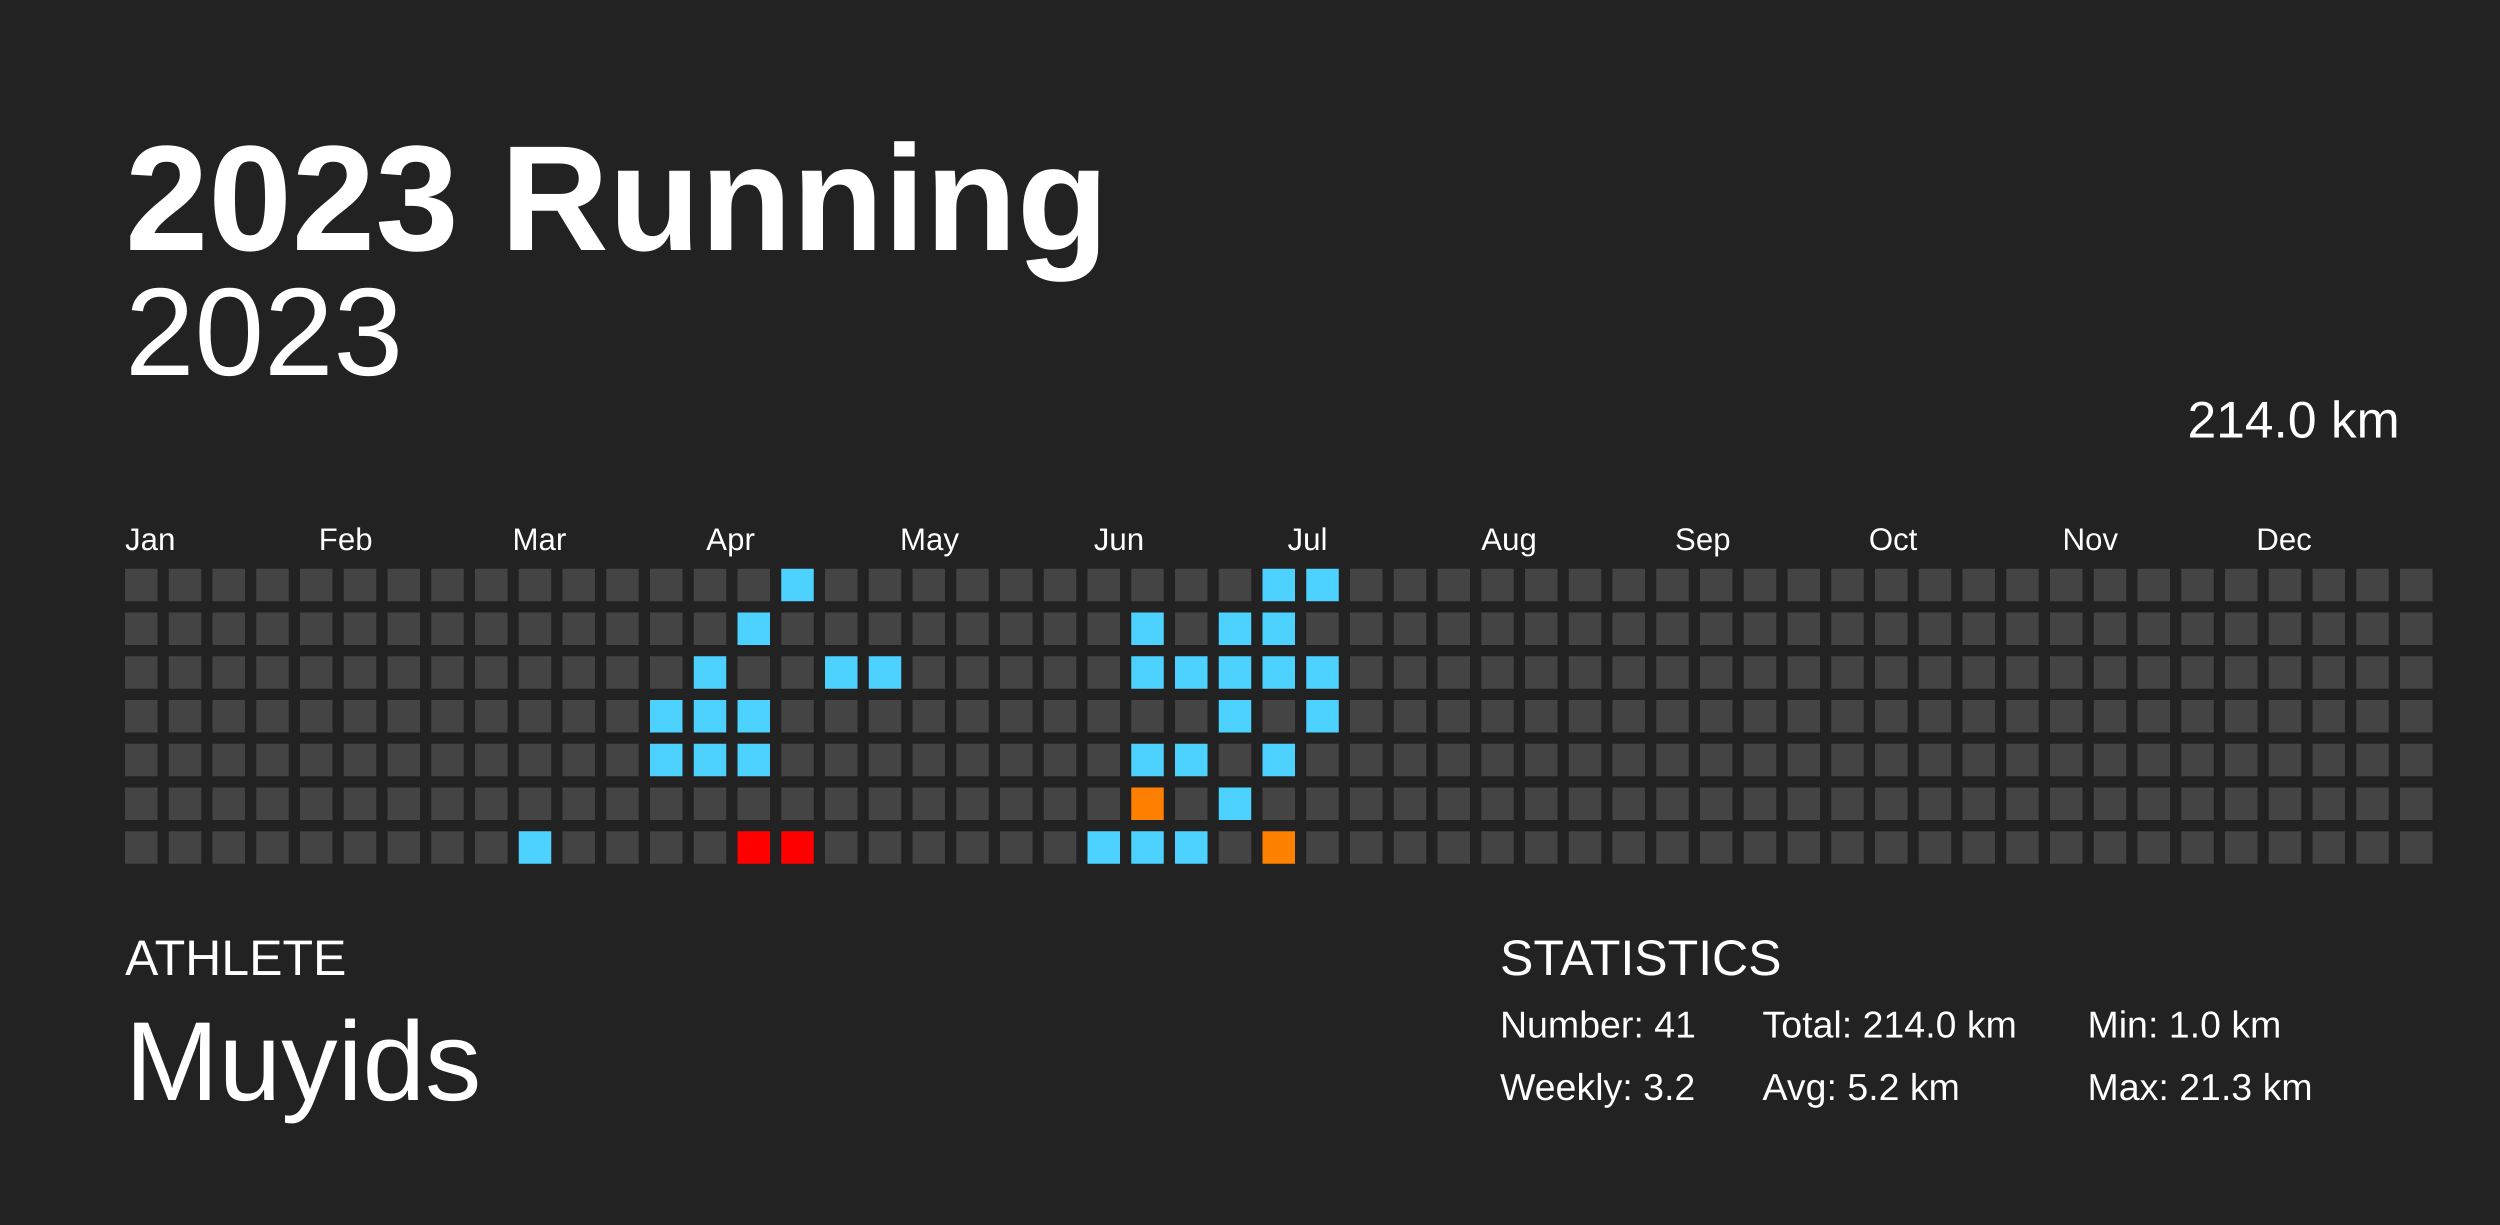
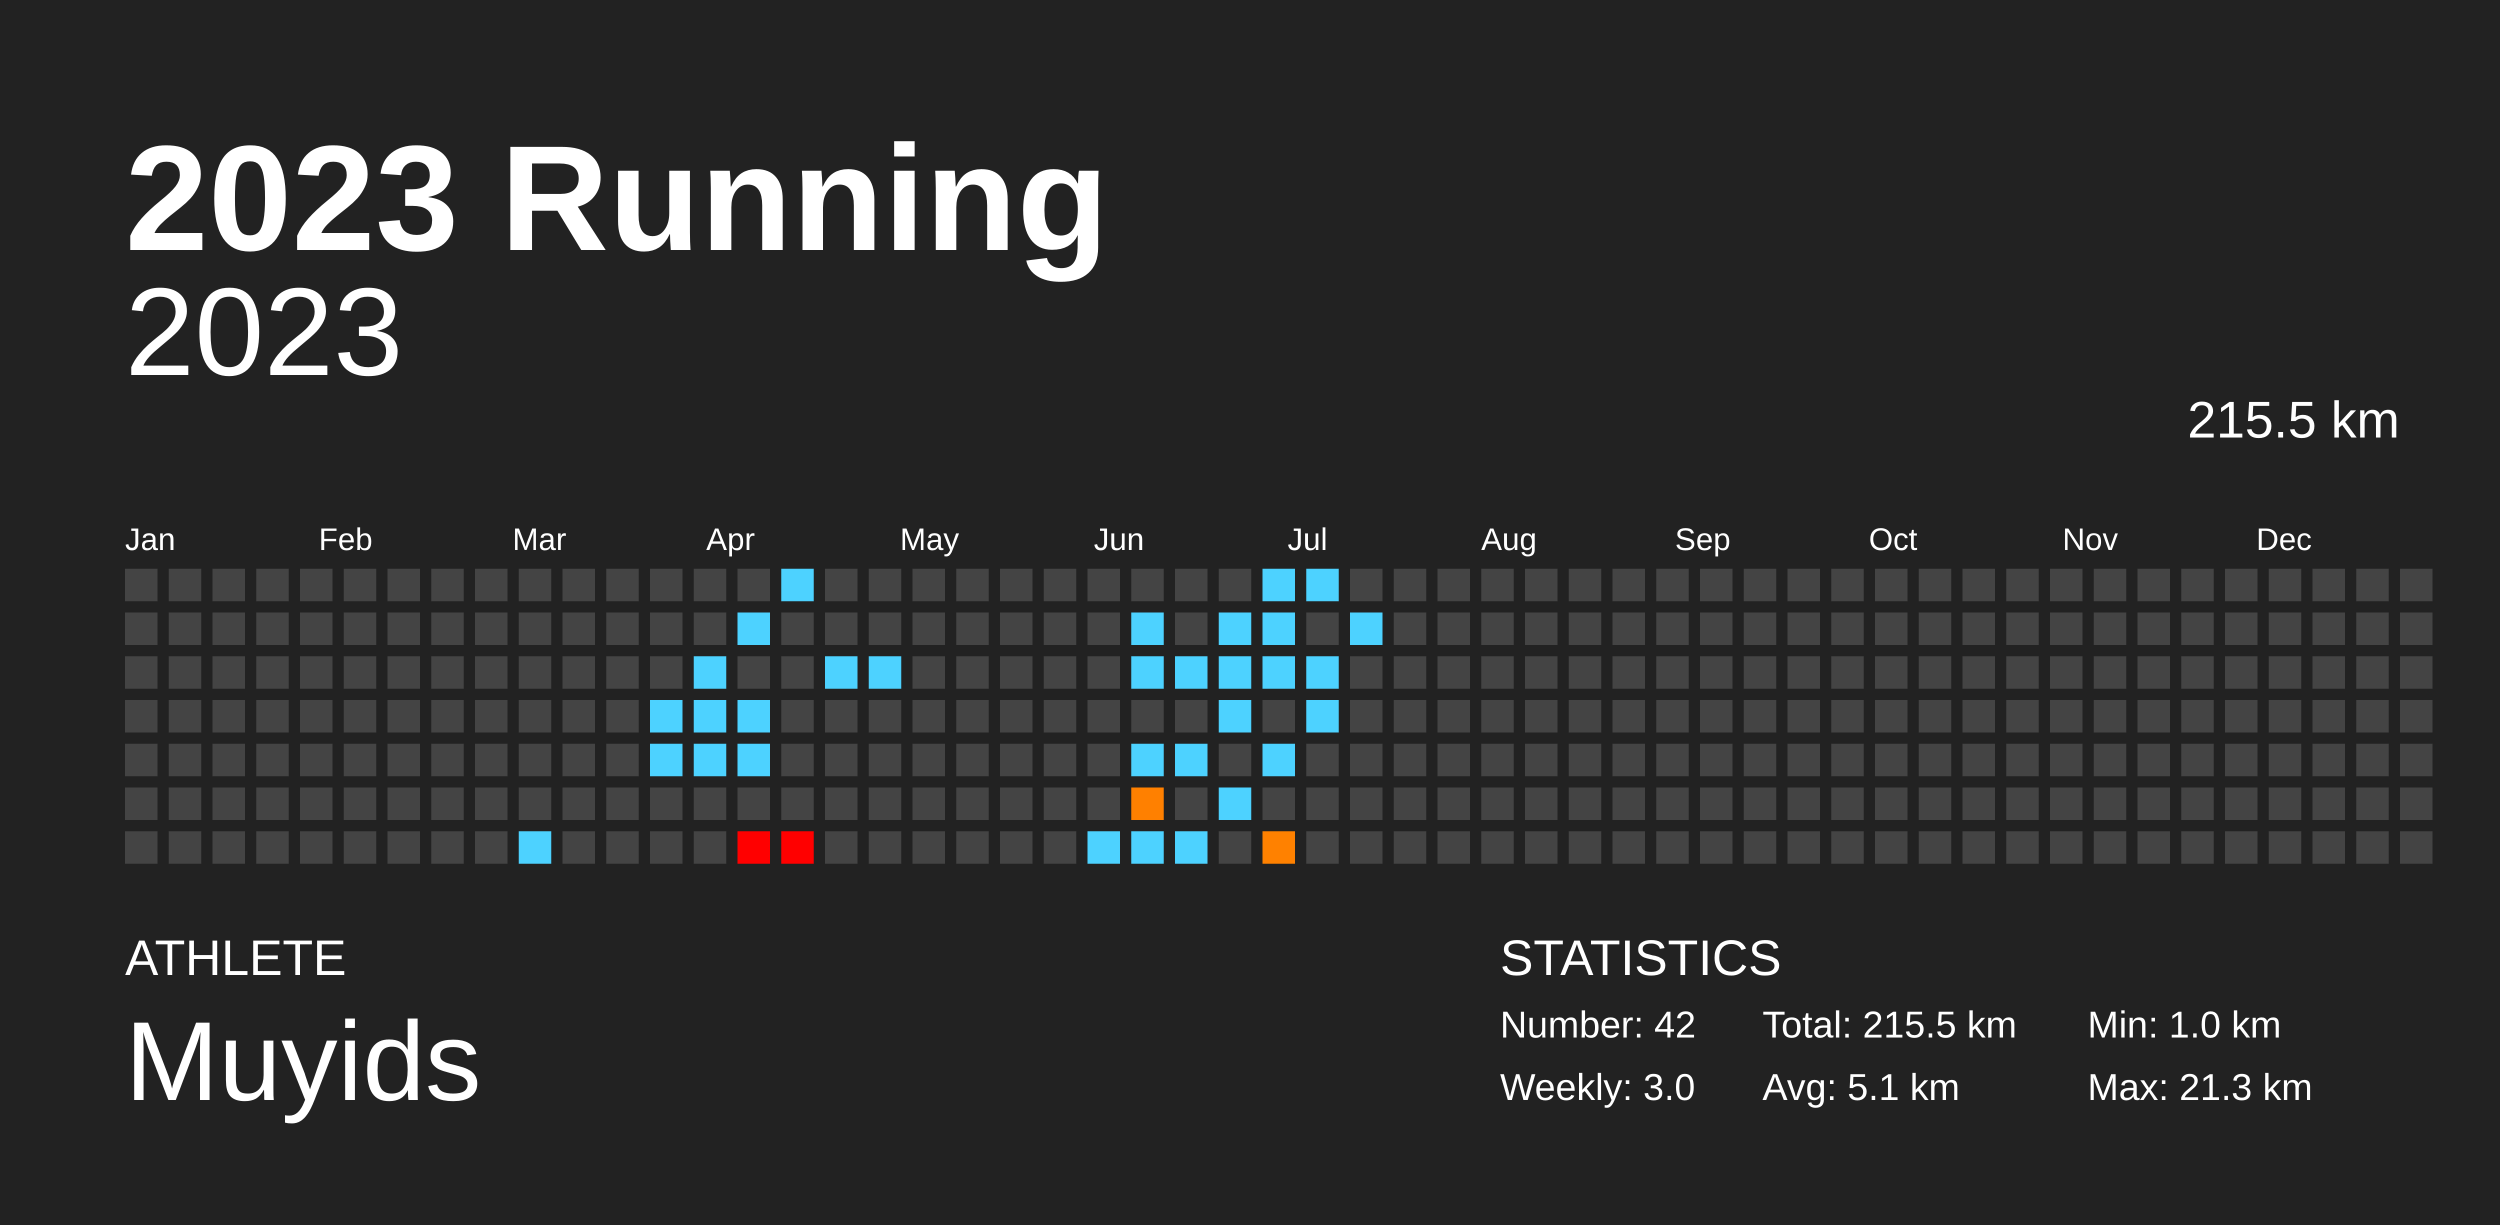
<svg xmlns="http://www.w3.org/2000/svg" baseProfile="full" height="98mm" version="1.1" viewBox="0,0,200,98" width="200mm">
  <defs />
  <rect fill="#222222" height="98" width="200" x="0" y="0" />
  <text fill="#FFFFFF" style="font-size:12px; font-family:Arial; font-weight:bold;" x="10" y="20">2023 Running</text>
  <text fill="#FFFFFF" style="font-size:4px; font-family:Arial" x="10" y="78">ATHLETE</text>
  <text fill="#FFFFFF" style="font-size:9px; font-family:Arial" x="10" y="88">Muyids</text>
  <text fill="#FFFFFF" style="font-size:4px; font-family:Arial" x="120" y="78">STATISTICS</text>
-   <text fill="#FFFFFF" style="font-size:3px; font-family:Arial" x="120" y="83">Number: 41</text>
-   <text fill="#FFFFFF" style="font-size:3px; font-family:Arial" x="120" y="88">Weekly: 3.2</text>
-   <text fill="#FFFFFF" style="font-size:3px; font-family:Arial" x="141" y="83">Total: 214.0 km</text>
-   <text fill="#FFFFFF" style="font-size:3px; font-family:Arial" x="141" y="88">Avg: 5.2 km</text>
+   <text fill="#FFFFFF" style="font-size:3px; font-family:Arial" x="120" y="83">Number: 42</text>
+   <text fill="#FFFFFF" style="font-size:3px; font-family:Arial" x="120" y="88">Weekly: 3.0</text>
+   <text fill="#FFFFFF" style="font-size:3px; font-family:Arial" x="141" y="83">Total: 215.5 km</text>
+   <text fill="#FFFFFF" style="font-size:3px; font-family:Arial" x="141" y="88">Avg: 5.1 km</text>
  <text fill="#FFFFFF" style="font-size:3px; font-family:Arial" x="167" y="83">Min: 1.0 km</text>
  <text fill="#FFFFFF" style="font-size:3px; font-family:Arial" x="167" y="88">Max: 21.3 km</text>
  <text alignment-baseline="hanging" fill="#FFFFFF" style="font-size:10.0px; font-family:Arial;" x="10" y="30">2023</text>
-   <text alignment-baseline="hanging" fill="#FFFFFF" style="font-size:4.125px; font-family:Arial;" x="175" y="35">214.0 km</text>
+   <text alignment-baseline="hanging" fill="#FFFFFF" style="font-size:4.125px; font-family:Arial;" x="175" y="35">215.5 km</text>
  <text fill="#FFFFFF" style="font-size:2.5px; font-family:Arial" x="10.0" y="44">Jan</text>
  <text fill="#FFFFFF" style="font-size:2.5px; font-family:Arial" x="25.5" y="44">Feb</text>
  <text fill="#FFFFFF" style="font-size:2.5px; font-family:Arial" x="41.0" y="44">Mar</text>
  <text fill="#FFFFFF" style="font-size:2.5px; font-family:Arial" x="56.5" y="44">Apr</text>
  <text fill="#FFFFFF" style="font-size:2.5px; font-family:Arial" x="72.0" y="44">May</text>
  <text fill="#FFFFFF" style="font-size:2.5px; font-family:Arial" x="87.5" y="44">Jun</text>
  <text fill="#FFFFFF" style="font-size:2.5px; font-family:Arial" x="103.0" y="44">Jul</text>
  <text fill="#FFFFFF" style="font-size:2.5px; font-family:Arial" x="118.5" y="44">Aug</text>
  <text fill="#FFFFFF" style="font-size:2.5px; font-family:Arial" x="134.0" y="44">Sep</text>
  <text fill="#FFFFFF" style="font-size:2.5px; font-family:Arial" x="149.5" y="44">Oct</text>
  <text fill="#FFFFFF" style="font-size:2.5px; font-family:Arial" x="165.0" y="44">Nov</text>
  <text fill="#FFFFFF" style="font-size:2.5px; font-family:Arial" x="180.5" y="44">Dec</text>
  <rect fill="#444444" height="2.6" width="2.6" x="10.0" y="45.5" />
  <rect fill="#444444" height="2.6" width="2.6" x="10.0" y="49.0" />
  <rect fill="#444444" height="2.6" width="2.6" x="10.0" y="52.5" />
  <rect fill="#444444" height="2.6" width="2.6" x="10.0" y="56.0" />
  <rect fill="#444444" height="2.6" width="2.6" x="10.0" y="59.5" />
  <rect fill="#444444" height="2.6" width="2.6" x="10.0" y="63.0" />
  <rect fill="#444444" height="2.6" width="2.6" x="10.0" y="66.5" />
  <rect fill="#444444" height="2.6" width="2.6" x="13.5" y="45.5" />
  <rect fill="#444444" height="2.6" width="2.6" x="13.5" y="49.0" />
  <rect fill="#444444" height="2.6" width="2.6" x="13.5" y="52.5" />
  <rect fill="#444444" height="2.6" width="2.6" x="13.5" y="56.0" />
  <rect fill="#444444" height="2.6" width="2.6" x="13.5" y="59.5" />
  <rect fill="#444444" height="2.6" width="2.6" x="13.5" y="63.0" />
  <rect fill="#444444" height="2.6" width="2.6" x="13.5" y="66.5" />
  <rect fill="#444444" height="2.6" width="2.6" x="17.0" y="45.5" />
  <rect fill="#444444" height="2.6" width="2.6" x="17.0" y="49.0" />
  <rect fill="#444444" height="2.6" width="2.6" x="17.0" y="52.5" />
  <rect fill="#444444" height="2.6" width="2.6" x="17.0" y="56.0" />
  <rect fill="#444444" height="2.6" width="2.6" x="17.0" y="59.5" />
  <rect fill="#444444" height="2.6" width="2.6" x="17.0" y="63.0" />
  <rect fill="#444444" height="2.6" width="2.6" x="17.0" y="66.5" />
  <rect fill="#444444" height="2.6" width="2.6" x="20.5" y="45.5" />
  <rect fill="#444444" height="2.6" width="2.6" x="20.5" y="49.0" />
  <rect fill="#444444" height="2.6" width="2.6" x="20.5" y="52.5" />
  <rect fill="#444444" height="2.6" width="2.6" x="20.5" y="56.0" />
  <rect fill="#444444" height="2.6" width="2.6" x="20.5" y="59.5" />
  <rect fill="#444444" height="2.6" width="2.6" x="20.5" y="63.0" />
  <rect fill="#444444" height="2.6" width="2.6" x="20.5" y="66.5" />
  <rect fill="#444444" height="2.6" width="2.6" x="24.0" y="45.5" />
  <rect fill="#444444" height="2.6" width="2.6" x="24.0" y="49.0" />
  <rect fill="#444444" height="2.6" width="2.6" x="24.0" y="52.5" />
  <rect fill="#444444" height="2.6" width="2.6" x="24.0" y="56.0" />
  <rect fill="#444444" height="2.6" width="2.6" x="24.0" y="59.5" />
  <rect fill="#444444" height="2.6" width="2.6" x="24.0" y="63.0" />
  <rect fill="#444444" height="2.6" width="2.6" x="24.0" y="66.5" />
  <rect fill="#444444" height="2.6" width="2.6" x="27.5" y="45.5" />
  <rect fill="#444444" height="2.6" width="2.6" x="27.5" y="49.0" />
  <rect fill="#444444" height="2.6" width="2.6" x="27.5" y="52.5" />
  <rect fill="#444444" height="2.6" width="2.6" x="27.5" y="56.0" />
  <rect fill="#444444" height="2.6" width="2.6" x="27.5" y="59.5" />
  <rect fill="#444444" height="2.6" width="2.6" x="27.5" y="63.0" />
  <rect fill="#444444" height="2.6" width="2.6" x="27.5" y="66.5" />
  <rect fill="#444444" height="2.6" width="2.6" x="31.0" y="45.5" />
  <rect fill="#444444" height="2.6" width="2.6" x="31.0" y="49.0" />
  <rect fill="#444444" height="2.6" width="2.6" x="31.0" y="52.5" />
  <rect fill="#444444" height="2.6" width="2.6" x="31.0" y="56.0" />
  <rect fill="#444444" height="2.6" width="2.6" x="31.0" y="59.5" />
  <rect fill="#444444" height="2.6" width="2.6" x="31.0" y="63.0" />
  <rect fill="#444444" height="2.6" width="2.6" x="31.0" y="66.5" />
  <rect fill="#444444" height="2.6" width="2.6" x="34.5" y="45.5" />
  <rect fill="#444444" height="2.6" width="2.6" x="34.5" y="49.0" />
  <rect fill="#444444" height="2.6" width="2.6" x="34.5" y="52.5" />
  <rect fill="#444444" height="2.6" width="2.6" x="34.5" y="56.0" />
  <rect fill="#444444" height="2.6" width="2.6" x="34.5" y="59.5" />
  <rect fill="#444444" height="2.6" width="2.6" x="34.5" y="63.0" />
  <rect fill="#444444" height="2.6" width="2.6" x="34.5" y="66.5" />
  <rect fill="#444444" height="2.6" width="2.6" x="38.0" y="45.5" />
  <rect fill="#444444" height="2.6" width="2.6" x="38.0" y="49.0" />
  <rect fill="#444444" height="2.6" width="2.6" x="38.0" y="52.5" />
  <rect fill="#444444" height="2.6" width="2.6" x="38.0" y="56.0" />
  <rect fill="#444444" height="2.6" width="2.6" x="38.0" y="59.5" />
  <rect fill="#444444" height="2.6" width="2.6" x="38.0" y="63.0" />
  <rect fill="#444444" height="2.6" width="2.6" x="38.0" y="66.5" />
  <rect fill="#444444" height="2.6" width="2.6" x="41.5" y="45.5" />
  <rect fill="#444444" height="2.6" width="2.6" x="41.5" y="49.0" />
  <rect fill="#444444" height="2.6" width="2.6" x="41.5" y="52.5" />
  <rect fill="#444444" height="2.6" width="2.6" x="41.5" y="56.0" />
  <rect fill="#444444" height="2.6" width="2.6" x="41.5" y="59.5" />
  <rect fill="#444444" height="2.6" width="2.6" x="41.5" y="63.0" />
  <rect fill="#4dd2ff" height="2.6" width="2.6" x="41.5" y="66.5" />
  <rect fill="#444444" height="2.6" width="2.6" x="45.0" y="45.5" />
  <rect fill="#444444" height="2.6" width="2.6" x="45.0" y="49.0" />
  <rect fill="#444444" height="2.6" width="2.6" x="45.0" y="52.5" />
  <rect fill="#444444" height="2.6" width="2.6" x="45.0" y="56.0" />
  <rect fill="#444444" height="2.6" width="2.6" x="45.0" y="59.5" />
  <rect fill="#444444" height="2.6" width="2.6" x="45.0" y="63.0" />
  <rect fill="#444444" height="2.6" width="2.6" x="45.0" y="66.5" />
  <rect fill="#444444" height="2.6" width="2.6" x="48.5" y="45.5" />
  <rect fill="#444444" height="2.6" width="2.6" x="48.5" y="49.0" />
  <rect fill="#444444" height="2.6" width="2.6" x="48.5" y="52.5" />
  <rect fill="#444444" height="2.6" width="2.6" x="48.5" y="56.0" />
  <rect fill="#444444" height="2.6" width="2.6" x="48.5" y="59.5" />
  <rect fill="#444444" height="2.6" width="2.6" x="48.5" y="63.0" />
  <rect fill="#444444" height="2.6" width="2.6" x="48.5" y="66.5" />
  <rect fill="#444444" height="2.6" width="2.6" x="52.0" y="45.5" />
  <rect fill="#444444" height="2.6" width="2.6" x="52.0" y="49.0" />
  <rect fill="#444444" height="2.6" width="2.6" x="52.0" y="52.5" />
  <rect fill="#4dd2ff" height="2.6" width="2.6" x="52.0" y="56.0" />
  <rect fill="#4dd2ff" height="2.6" width="2.6" x="52.0" y="59.5" />
  <rect fill="#444444" height="2.6" width="2.6" x="52.0" y="63.0" />
  <rect fill="#444444" height="2.6" width="2.6" x="52.0" y="66.5" />
  <rect fill="#444444" height="2.6" width="2.6" x="55.5" y="45.5" />
  <rect fill="#444444" height="2.6" width="2.6" x="55.5" y="49.0" />
  <rect fill="#4dd2ff" height="2.6" width="2.6" x="55.5" y="52.5" />
  <rect fill="#4dd2ff" height="2.6" width="2.6" x="55.5" y="56.0" />
  <rect fill="#4dd2ff" height="2.6" width="2.6" x="55.5" y="59.5" />
  <rect fill="#444444" height="2.6" width="2.6" x="55.5" y="63.0" />
  <rect fill="#444444" height="2.6" width="2.6" x="55.5" y="66.5" />
  <rect fill="#444444" height="2.6" width="2.6" x="59.0" y="45.5" />
  <rect fill="#4dd2ff" height="2.6" width="2.6" x="59.0" y="49.0" />
  <rect fill="#444444" height="2.6" width="2.6" x="59.0" y="52.5" />
  <rect fill="#4dd2ff" height="2.6" width="2.6" x="59.0" y="56.0" />
  <rect fill="#4dd2ff" height="2.6" width="2.6" x="59.0" y="59.5" />
  <rect fill="#444444" height="2.6" width="2.6" x="59.0" y="63.0" />
  <rect fill="red" height="2.6" width="2.6" x="59.0" y="66.5" />
  <rect fill="#4dd2ff" height="2.6" width="2.6" x="62.5" y="45.5" />
  <rect fill="#444444" height="2.6" width="2.6" x="62.5" y="49.0" />
  <rect fill="#444444" height="2.6" width="2.6" x="62.5" y="52.5" />
  <rect fill="#444444" height="2.6" width="2.6" x="62.5" y="56.0" />
  <rect fill="#444444" height="2.6" width="2.6" x="62.5" y="59.5" />
  <rect fill="#444444" height="2.6" width="2.6" x="62.5" y="63.0" />
  <rect fill="red" height="2.6" width="2.6" x="62.5" y="66.5" />
  <rect fill="#444444" height="2.6" width="2.6" x="66.0" y="45.5" />
  <rect fill="#444444" height="2.6" width="2.6" x="66.0" y="49.0" />
  <rect fill="#4dd2ff" height="2.6" width="2.6" x="66.0" y="52.5" />
  <rect fill="#444444" height="2.6" width="2.6" x="66.0" y="56.0" />
  <rect fill="#444444" height="2.6" width="2.6" x="66.0" y="59.5" />
  <rect fill="#444444" height="2.6" width="2.6" x="66.0" y="63.0" />
  <rect fill="#444444" height="2.6" width="2.6" x="66.0" y="66.5" />
  <rect fill="#444444" height="2.6" width="2.6" x="69.5" y="45.5" />
  <rect fill="#444444" height="2.6" width="2.6" x="69.5" y="49.0" />
  <rect fill="#4dd2ff" height="2.6" width="2.6" x="69.5" y="52.5" />
  <rect fill="#444444" height="2.6" width="2.6" x="69.5" y="56.0" />
  <rect fill="#444444" height="2.6" width="2.6" x="69.5" y="59.5" />
  <rect fill="#444444" height="2.6" width="2.6" x="69.5" y="63.0" />
  <rect fill="#444444" height="2.6" width="2.6" x="69.5" y="66.5" />
  <rect fill="#444444" height="2.6" width="2.6" x="73.0" y="45.5" />
  <rect fill="#444444" height="2.6" width="2.6" x="73.0" y="49.0" />
  <rect fill="#444444" height="2.6" width="2.6" x="73.0" y="52.5" />
  <rect fill="#444444" height="2.6" width="2.6" x="73.0" y="56.0" />
  <rect fill="#444444" height="2.6" width="2.6" x="73.0" y="59.5" />
  <rect fill="#444444" height="2.6" width="2.6" x="73.0" y="63.0" />
  <rect fill="#444444" height="2.6" width="2.6" x="73.0" y="66.5" />
  <rect fill="#444444" height="2.6" width="2.6" x="76.5" y="45.5" />
  <rect fill="#444444" height="2.6" width="2.6" x="76.5" y="49.0" />
  <rect fill="#444444" height="2.6" width="2.6" x="76.5" y="52.5" />
  <rect fill="#444444" height="2.6" width="2.6" x="76.5" y="56.0" />
  <rect fill="#444444" height="2.6" width="2.6" x="76.5" y="59.5" />
  <rect fill="#444444" height="2.6" width="2.6" x="76.5" y="63.0" />
  <rect fill="#444444" height="2.6" width="2.6" x="76.5" y="66.5" />
  <rect fill="#444444" height="2.6" width="2.6" x="80.0" y="45.5" />
  <rect fill="#444444" height="2.6" width="2.6" x="80.0" y="49.0" />
  <rect fill="#444444" height="2.6" width="2.6" x="80.0" y="52.5" />
  <rect fill="#444444" height="2.6" width="2.6" x="80.0" y="56.0" />
  <rect fill="#444444" height="2.6" width="2.6" x="80.0" y="59.5" />
  <rect fill="#444444" height="2.6" width="2.6" x="80.0" y="63.0" />
  <rect fill="#444444" height="2.6" width="2.6" x="80.0" y="66.5" />
  <rect fill="#444444" height="2.6" width="2.6" x="83.5" y="45.5" />
  <rect fill="#444444" height="2.6" width="2.6" x="83.5" y="49.0" />
  <rect fill="#444444" height="2.6" width="2.6" x="83.5" y="52.5" />
  <rect fill="#444444" height="2.6" width="2.6" x="83.5" y="56.0" />
  <rect fill="#444444" height="2.6" width="2.6" x="83.5" y="59.5" />
  <rect fill="#444444" height="2.6" width="2.6" x="83.5" y="63.0" />
  <rect fill="#444444" height="2.6" width="2.6" x="83.5" y="66.5" />
  <rect fill="#444444" height="2.6" width="2.6" x="87.0" y="45.5" />
  <rect fill="#444444" height="2.6" width="2.6" x="87.0" y="49.0" />
  <rect fill="#444444" height="2.6" width="2.6" x="87.0" y="52.5" />
  <rect fill="#444444" height="2.6" width="2.6" x="87.0" y="56.0" />
  <rect fill="#444444" height="2.6" width="2.6" x="87.0" y="59.5" />
  <rect fill="#444444" height="2.6" width="2.6" x="87.0" y="63.0" />
  <rect fill="#4dd2ff" height="2.6" width="2.6" x="87.0" y="66.5" />
  <rect fill="#444444" height="2.6" width="2.6" x="90.5" y="45.5" />
  <rect fill="#4dd2ff" height="2.6" width="2.6" x="90.5" y="49.0" />
  <rect fill="#4dd2ff" height="2.6" width="2.6" x="90.5" y="52.5" />
  <rect fill="#444444" height="2.6" width="2.6" x="90.5" y="56.0" />
  <rect fill="#4dd2ff" height="2.6" width="2.6" x="90.5" y="59.5" />
  <rect fill="#ff8000" height="2.6" width="2.6" x="90.5" y="63.0" />
  <rect fill="#4dd2ff" height="2.6" width="2.6" x="90.5" y="66.5" />
  <rect fill="#444444" height="2.6" width="2.6" x="94.0" y="45.5" />
  <rect fill="#444444" height="2.6" width="2.6" x="94.0" y="49.0" />
  <rect fill="#4dd2ff" height="2.6" width="2.6" x="94.0" y="52.5" />
  <rect fill="#444444" height="2.6" width="2.6" x="94.0" y="56.0" />
  <rect fill="#4dd2ff" height="2.6" width="2.6" x="94.0" y="59.5" />
  <rect fill="#444444" height="2.6" width="2.6" x="94.0" y="63.0" />
  <rect fill="#4dd2ff" height="2.6" width="2.6" x="94.0" y="66.5" />
  <rect fill="#444444" height="2.6" width="2.6" x="97.5" y="45.5" />
  <rect fill="#4dd2ff" height="2.6" width="2.6" x="97.5" y="49.0" />
  <rect fill="#4dd2ff" height="2.6" width="2.6" x="97.5" y="52.5" />
  <rect fill="#4dd2ff" height="2.6" width="2.6" x="97.5" y="56.0" />
  <rect fill="#444444" height="2.6" width="2.6" x="97.5" y="59.5" />
  <rect fill="#4dd2ff" height="2.6" width="2.6" x="97.5" y="63.0" />
  <rect fill="#444444" height="2.6" width="2.6" x="97.5" y="66.5" />
  <rect fill="#4dd2ff" height="2.6" width="2.6" x="101.0" y="45.5" />
  <rect fill="#4dd2ff" height="2.6" width="2.6" x="101.0" y="49.0" />
  <rect fill="#4dd2ff" height="2.6" width="2.6" x="101.0" y="52.5" />
  <rect fill="#444444" height="2.6" width="2.6" x="101.0" y="56.0" />
  <rect fill="#4dd2ff" height="2.6" width="2.6" x="101.0" y="59.5" />
  <rect fill="#444444" height="2.6" width="2.6" x="101.0" y="63.0" />
  <rect fill="#ff8100" height="2.6" width="2.6" x="101.0" y="66.5" />
  <rect fill="#4dd2ff" height="2.6" width="2.6" x="104.5" y="45.5" />
  <rect fill="#444444" height="2.6" width="2.6" x="104.5" y="49.0" />
  <rect fill="#4dd2ff" height="2.6" width="2.6" x="104.5" y="52.5" />
  <rect fill="#4dd2ff" height="2.6" width="2.6" x="104.5" y="56.0" />
  <rect fill="#444444" height="2.6" width="2.6" x="104.5" y="59.5" />
  <rect fill="#444444" height="2.6" width="2.6" x="104.5" y="63.0" />
  <rect fill="#444444" height="2.6" width="2.6" x="104.5" y="66.5" />
  <rect fill="#444444" height="2.6" width="2.6" x="108.0" y="45.5" />
-   <rect fill="#444444" height="2.6" width="2.6" x="108.0" y="49.0" />
+   <rect fill="#4dd2ff" height="2.6" width="2.6" x="108.0" y="49.0" />
  <rect fill="#444444" height="2.6" width="2.6" x="108.0" y="52.5" />
  <rect fill="#444444" height="2.6" width="2.6" x="108.0" y="56.0" />
  <rect fill="#444444" height="2.6" width="2.6" x="108.0" y="59.5" />
  <rect fill="#444444" height="2.6" width="2.6" x="108.0" y="63.0" />
  <rect fill="#444444" height="2.6" width="2.6" x="108.0" y="66.5" />
  <rect fill="#444444" height="2.6" width="2.6" x="111.5" y="45.5" />
  <rect fill="#444444" height="2.6" width="2.6" x="111.5" y="49.0" />
  <rect fill="#444444" height="2.6" width="2.6" x="111.5" y="52.5" />
  <rect fill="#444444" height="2.6" width="2.6" x="111.5" y="56.0" />
  <rect fill="#444444" height="2.6" width="2.6" x="111.5" y="59.5" />
  <rect fill="#444444" height="2.6" width="2.6" x="111.5" y="63.0" />
  <rect fill="#444444" height="2.6" width="2.6" x="111.5" y="66.5" />
  <rect fill="#444444" height="2.6" width="2.6" x="115.0" y="45.5" />
  <rect fill="#444444" height="2.6" width="2.6" x="115.0" y="49.0" />
  <rect fill="#444444" height="2.6" width="2.6" x="115.0" y="52.5" />
  <rect fill="#444444" height="2.6" width="2.6" x="115.0" y="56.0" />
  <rect fill="#444444" height="2.6" width="2.6" x="115.0" y="59.5" />
  <rect fill="#444444" height="2.6" width="2.6" x="115.0" y="63.0" />
  <rect fill="#444444" height="2.6" width="2.6" x="115.0" y="66.5" />
  <rect fill="#444444" height="2.6" width="2.6" x="118.5" y="45.5" />
  <rect fill="#444444" height="2.6" width="2.6" x="118.5" y="49.0" />
  <rect fill="#444444" height="2.6" width="2.6" x="118.5" y="52.5" />
  <rect fill="#444444" height="2.6" width="2.6" x="118.5" y="56.0" />
  <rect fill="#444444" height="2.6" width="2.6" x="118.5" y="59.5" />
  <rect fill="#444444" height="2.6" width="2.6" x="118.5" y="63.0" />
  <rect fill="#444444" height="2.6" width="2.6" x="118.5" y="66.5" />
  <rect fill="#444444" height="2.6" width="2.6" x="122.0" y="45.5" />
  <rect fill="#444444" height="2.6" width="2.6" x="122.0" y="49.0" />
  <rect fill="#444444" height="2.6" width="2.6" x="122.0" y="52.5" />
  <rect fill="#444444" height="2.6" width="2.6" x="122.0" y="56.0" />
  <rect fill="#444444" height="2.6" width="2.6" x="122.0" y="59.5" />
  <rect fill="#444444" height="2.6" width="2.6" x="122.0" y="63.0" />
  <rect fill="#444444" height="2.6" width="2.6" x="122.0" y="66.5" />
  <rect fill="#444444" height="2.6" width="2.6" x="125.5" y="45.5" />
  <rect fill="#444444" height="2.6" width="2.6" x="125.5" y="49.0" />
  <rect fill="#444444" height="2.6" width="2.6" x="125.5" y="52.5" />
  <rect fill="#444444" height="2.6" width="2.6" x="125.5" y="56.0" />
  <rect fill="#444444" height="2.6" width="2.6" x="125.5" y="59.5" />
  <rect fill="#444444" height="2.6" width="2.6" x="125.5" y="63.0" />
  <rect fill="#444444" height="2.6" width="2.6" x="125.5" y="66.5" />
  <rect fill="#444444" height="2.6" width="2.6" x="129.0" y="45.5" />
  <rect fill="#444444" height="2.6" width="2.6" x="129.0" y="49.0" />
  <rect fill="#444444" height="2.6" width="2.6" x="129.0" y="52.5" />
  <rect fill="#444444" height="2.6" width="2.6" x="129.0" y="56.0" />
  <rect fill="#444444" height="2.6" width="2.6" x="129.0" y="59.5" />
  <rect fill="#444444" height="2.6" width="2.6" x="129.0" y="63.0" />
  <rect fill="#444444" height="2.6" width="2.6" x="129.0" y="66.5" />
  <rect fill="#444444" height="2.6" width="2.6" x="132.5" y="45.5" />
  <rect fill="#444444" height="2.6" width="2.6" x="132.5" y="49.0" />
  <rect fill="#444444" height="2.6" width="2.6" x="132.5" y="52.5" />
  <rect fill="#444444" height="2.6" width="2.6" x="132.5" y="56.0" />
  <rect fill="#444444" height="2.6" width="2.6" x="132.5" y="59.5" />
  <rect fill="#444444" height="2.6" width="2.6" x="132.5" y="63.0" />
  <rect fill="#444444" height="2.6" width="2.6" x="132.5" y="66.5" />
  <rect fill="#444444" height="2.6" width="2.6" x="136.0" y="45.5" />
  <rect fill="#444444" height="2.6" width="2.6" x="136.0" y="49.0" />
  <rect fill="#444444" height="2.6" width="2.6" x="136.0" y="52.5" />
  <rect fill="#444444" height="2.6" width="2.6" x="136.0" y="56.0" />
  <rect fill="#444444" height="2.6" width="2.6" x="136.0" y="59.5" />
  <rect fill="#444444" height="2.6" width="2.6" x="136.0" y="63.0" />
  <rect fill="#444444" height="2.6" width="2.6" x="136.0" y="66.5" />
  <rect fill="#444444" height="2.6" width="2.6" x="139.5" y="45.5" />
  <rect fill="#444444" height="2.6" width="2.6" x="139.5" y="49.0" />
  <rect fill="#444444" height="2.6" width="2.6" x="139.5" y="52.5" />
  <rect fill="#444444" height="2.6" width="2.6" x="139.5" y="56.0" />
  <rect fill="#444444" height="2.6" width="2.6" x="139.5" y="59.5" />
  <rect fill="#444444" height="2.6" width="2.6" x="139.5" y="63.0" />
  <rect fill="#444444" height="2.6" width="2.6" x="139.5" y="66.5" />
  <rect fill="#444444" height="2.6" width="2.6" x="143.0" y="45.5" />
  <rect fill="#444444" height="2.6" width="2.6" x="143.0" y="49.0" />
  <rect fill="#444444" height="2.6" width="2.6" x="143.0" y="52.5" />
  <rect fill="#444444" height="2.6" width="2.6" x="143.0" y="56.0" />
  <rect fill="#444444" height="2.6" width="2.6" x="143.0" y="59.5" />
  <rect fill="#444444" height="2.6" width="2.6" x="143.0" y="63.0" />
  <rect fill="#444444" height="2.6" width="2.6" x="143.0" y="66.5" />
  <rect fill="#444444" height="2.6" width="2.6" x="146.5" y="45.5" />
  <rect fill="#444444" height="2.6" width="2.6" x="146.5" y="49.0" />
  <rect fill="#444444" height="2.6" width="2.6" x="146.5" y="52.5" />
  <rect fill="#444444" height="2.6" width="2.6" x="146.5" y="56.0" />
  <rect fill="#444444" height="2.6" width="2.6" x="146.5" y="59.5" />
  <rect fill="#444444" height="2.6" width="2.6" x="146.5" y="63.0" />
  <rect fill="#444444" height="2.6" width="2.6" x="146.5" y="66.5" />
  <rect fill="#444444" height="2.6" width="2.6" x="150.0" y="45.5" />
  <rect fill="#444444" height="2.6" width="2.6" x="150.0" y="49.0" />
  <rect fill="#444444" height="2.6" width="2.6" x="150.0" y="52.5" />
  <rect fill="#444444" height="2.6" width="2.6" x="150.0" y="56.0" />
  <rect fill="#444444" height="2.6" width="2.6" x="150.0" y="59.5" />
  <rect fill="#444444" height="2.6" width="2.6" x="150.0" y="63.0" />
  <rect fill="#444444" height="2.6" width="2.6" x="150.0" y="66.5" />
  <rect fill="#444444" height="2.6" width="2.6" x="153.5" y="45.5" />
  <rect fill="#444444" height="2.6" width="2.6" x="153.5" y="49.0" />
  <rect fill="#444444" height="2.6" width="2.6" x="153.5" y="52.5" />
  <rect fill="#444444" height="2.6" width="2.6" x="153.5" y="56.0" />
  <rect fill="#444444" height="2.6" width="2.6" x="153.5" y="59.5" />
  <rect fill="#444444" height="2.6" width="2.6" x="153.5" y="63.0" />
  <rect fill="#444444" height="2.6" width="2.6" x="153.5" y="66.5" />
  <rect fill="#444444" height="2.6" width="2.6" x="157.0" y="45.5" />
  <rect fill="#444444" height="2.6" width="2.6" x="157.0" y="49.0" />
  <rect fill="#444444" height="2.6" width="2.6" x="157.0" y="52.5" />
  <rect fill="#444444" height="2.6" width="2.6" x="157.0" y="56.0" />
  <rect fill="#444444" height="2.6" width="2.6" x="157.0" y="59.5" />
  <rect fill="#444444" height="2.6" width="2.6" x="157.0" y="63.0" />
  <rect fill="#444444" height="2.6" width="2.6" x="157.0" y="66.5" />
  <rect fill="#444444" height="2.6" width="2.6" x="160.5" y="45.5" />
  <rect fill="#444444" height="2.6" width="2.6" x="160.5" y="49.0" />
  <rect fill="#444444" height="2.6" width="2.6" x="160.5" y="52.5" />
  <rect fill="#444444" height="2.6" width="2.6" x="160.5" y="56.0" />
  <rect fill="#444444" height="2.6" width="2.6" x="160.5" y="59.5" />
  <rect fill="#444444" height="2.6" width="2.6" x="160.5" y="63.0" />
  <rect fill="#444444" height="2.6" width="2.6" x="160.5" y="66.5" />
  <rect fill="#444444" height="2.6" width="2.6" x="164.0" y="45.5" />
  <rect fill="#444444" height="2.6" width="2.6" x="164.0" y="49.0" />
  <rect fill="#444444" height="2.6" width="2.6" x="164.0" y="52.5" />
  <rect fill="#444444" height="2.6" width="2.6" x="164.0" y="56.0" />
  <rect fill="#444444" height="2.6" width="2.6" x="164.0" y="59.5" />
  <rect fill="#444444" height="2.6" width="2.6" x="164.0" y="63.0" />
  <rect fill="#444444" height="2.6" width="2.6" x="164.0" y="66.5" />
  <rect fill="#444444" height="2.6" width="2.6" x="167.5" y="45.5" />
  <rect fill="#444444" height="2.6" width="2.6" x="167.5" y="49.0" />
  <rect fill="#444444" height="2.6" width="2.6" x="167.5" y="52.5" />
  <rect fill="#444444" height="2.6" width="2.6" x="167.5" y="56.0" />
  <rect fill="#444444" height="2.6" width="2.6" x="167.5" y="59.5" />
  <rect fill="#444444" height="2.6" width="2.6" x="167.5" y="63.0" />
  <rect fill="#444444" height="2.6" width="2.6" x="167.5" y="66.5" />
  <rect fill="#444444" height="2.6" width="2.6" x="171.0" y="45.5" />
  <rect fill="#444444" height="2.6" width="2.6" x="171.0" y="49.0" />
  <rect fill="#444444" height="2.6" width="2.6" x="171.0" y="52.5" />
  <rect fill="#444444" height="2.6" width="2.6" x="171.0" y="56.0" />
  <rect fill="#444444" height="2.6" width="2.6" x="171.0" y="59.5" />
  <rect fill="#444444" height="2.6" width="2.6" x="171.0" y="63.0" />
  <rect fill="#444444" height="2.6" width="2.6" x="171.0" y="66.5" />
  <rect fill="#444444" height="2.6" width="2.6" x="174.5" y="45.5" />
  <rect fill="#444444" height="2.6" width="2.6" x="174.5" y="49.0" />
  <rect fill="#444444" height="2.6" width="2.6" x="174.5" y="52.5" />
  <rect fill="#444444" height="2.6" width="2.6" x="174.5" y="56.0" />
  <rect fill="#444444" height="2.6" width="2.6" x="174.5" y="59.5" />
  <rect fill="#444444" height="2.6" width="2.6" x="174.5" y="63.0" />
  <rect fill="#444444" height="2.6" width="2.6" x="174.5" y="66.5" />
  <rect fill="#444444" height="2.6" width="2.6" x="178.0" y="45.5" />
  <rect fill="#444444" height="2.6" width="2.6" x="178.0" y="49.0" />
  <rect fill="#444444" height="2.6" width="2.6" x="178.0" y="52.5" />
  <rect fill="#444444" height="2.6" width="2.6" x="178.0" y="56.0" />
  <rect fill="#444444" height="2.6" width="2.6" x="178.0" y="59.5" />
  <rect fill="#444444" height="2.6" width="2.6" x="178.0" y="63.0" />
  <rect fill="#444444" height="2.6" width="2.6" x="178.0" y="66.5" />
  <rect fill="#444444" height="2.6" width="2.6" x="181.5" y="45.5" />
  <rect fill="#444444" height="2.6" width="2.6" x="181.5" y="49.0" />
  <rect fill="#444444" height="2.6" width="2.6" x="181.5" y="52.5" />
  <rect fill="#444444" height="2.6" width="2.6" x="181.5" y="56.0" />
  <rect fill="#444444" height="2.6" width="2.6" x="181.5" y="59.5" />
  <rect fill="#444444" height="2.6" width="2.6" x="181.5" y="63.0" />
  <rect fill="#444444" height="2.6" width="2.6" x="181.5" y="66.5" />
  <rect fill="#444444" height="2.6" width="2.6" x="185.0" y="45.5" />
  <rect fill="#444444" height="2.6" width="2.6" x="185.0" y="49.0" />
  <rect fill="#444444" height="2.6" width="2.6" x="185.0" y="52.5" />
  <rect fill="#444444" height="2.6" width="2.6" x="185.0" y="56.0" />
  <rect fill="#444444" height="2.6" width="2.6" x="185.0" y="59.5" />
  <rect fill="#444444" height="2.6" width="2.6" x="185.0" y="63.0" />
  <rect fill="#444444" height="2.6" width="2.6" x="185.0" y="66.5" />
  <rect fill="#444444" height="2.6" width="2.6" x="188.5" y="45.5" />
  <rect fill="#444444" height="2.6" width="2.6" x="188.5" y="49.0" />
  <rect fill="#444444" height="2.6" width="2.6" x="188.5" y="52.5" />
  <rect fill="#444444" height="2.6" width="2.6" x="188.5" y="56.0" />
  <rect fill="#444444" height="2.6" width="2.6" x="188.5" y="59.5" />
  <rect fill="#444444" height="2.6" width="2.6" x="188.5" y="63.0" />
  <rect fill="#444444" height="2.6" width="2.6" x="188.5" y="66.5" />
  <rect fill="#444444" height="2.6" width="2.6" x="192.0" y="45.5" />
  <rect fill="#444444" height="2.6" width="2.6" x="192.0" y="49.0" />
  <rect fill="#444444" height="2.6" width="2.6" x="192.0" y="52.5" />
  <rect fill="#444444" height="2.6" width="2.6" x="192.0" y="56.0" />
  <rect fill="#444444" height="2.6" width="2.6" x="192.0" y="59.5" />
  <rect fill="#444444" height="2.6" width="2.6" x="192.0" y="63.0" />
  <rect fill="#444444" height="2.6" width="2.6" x="192.0" y="66.5" />
</svg>
